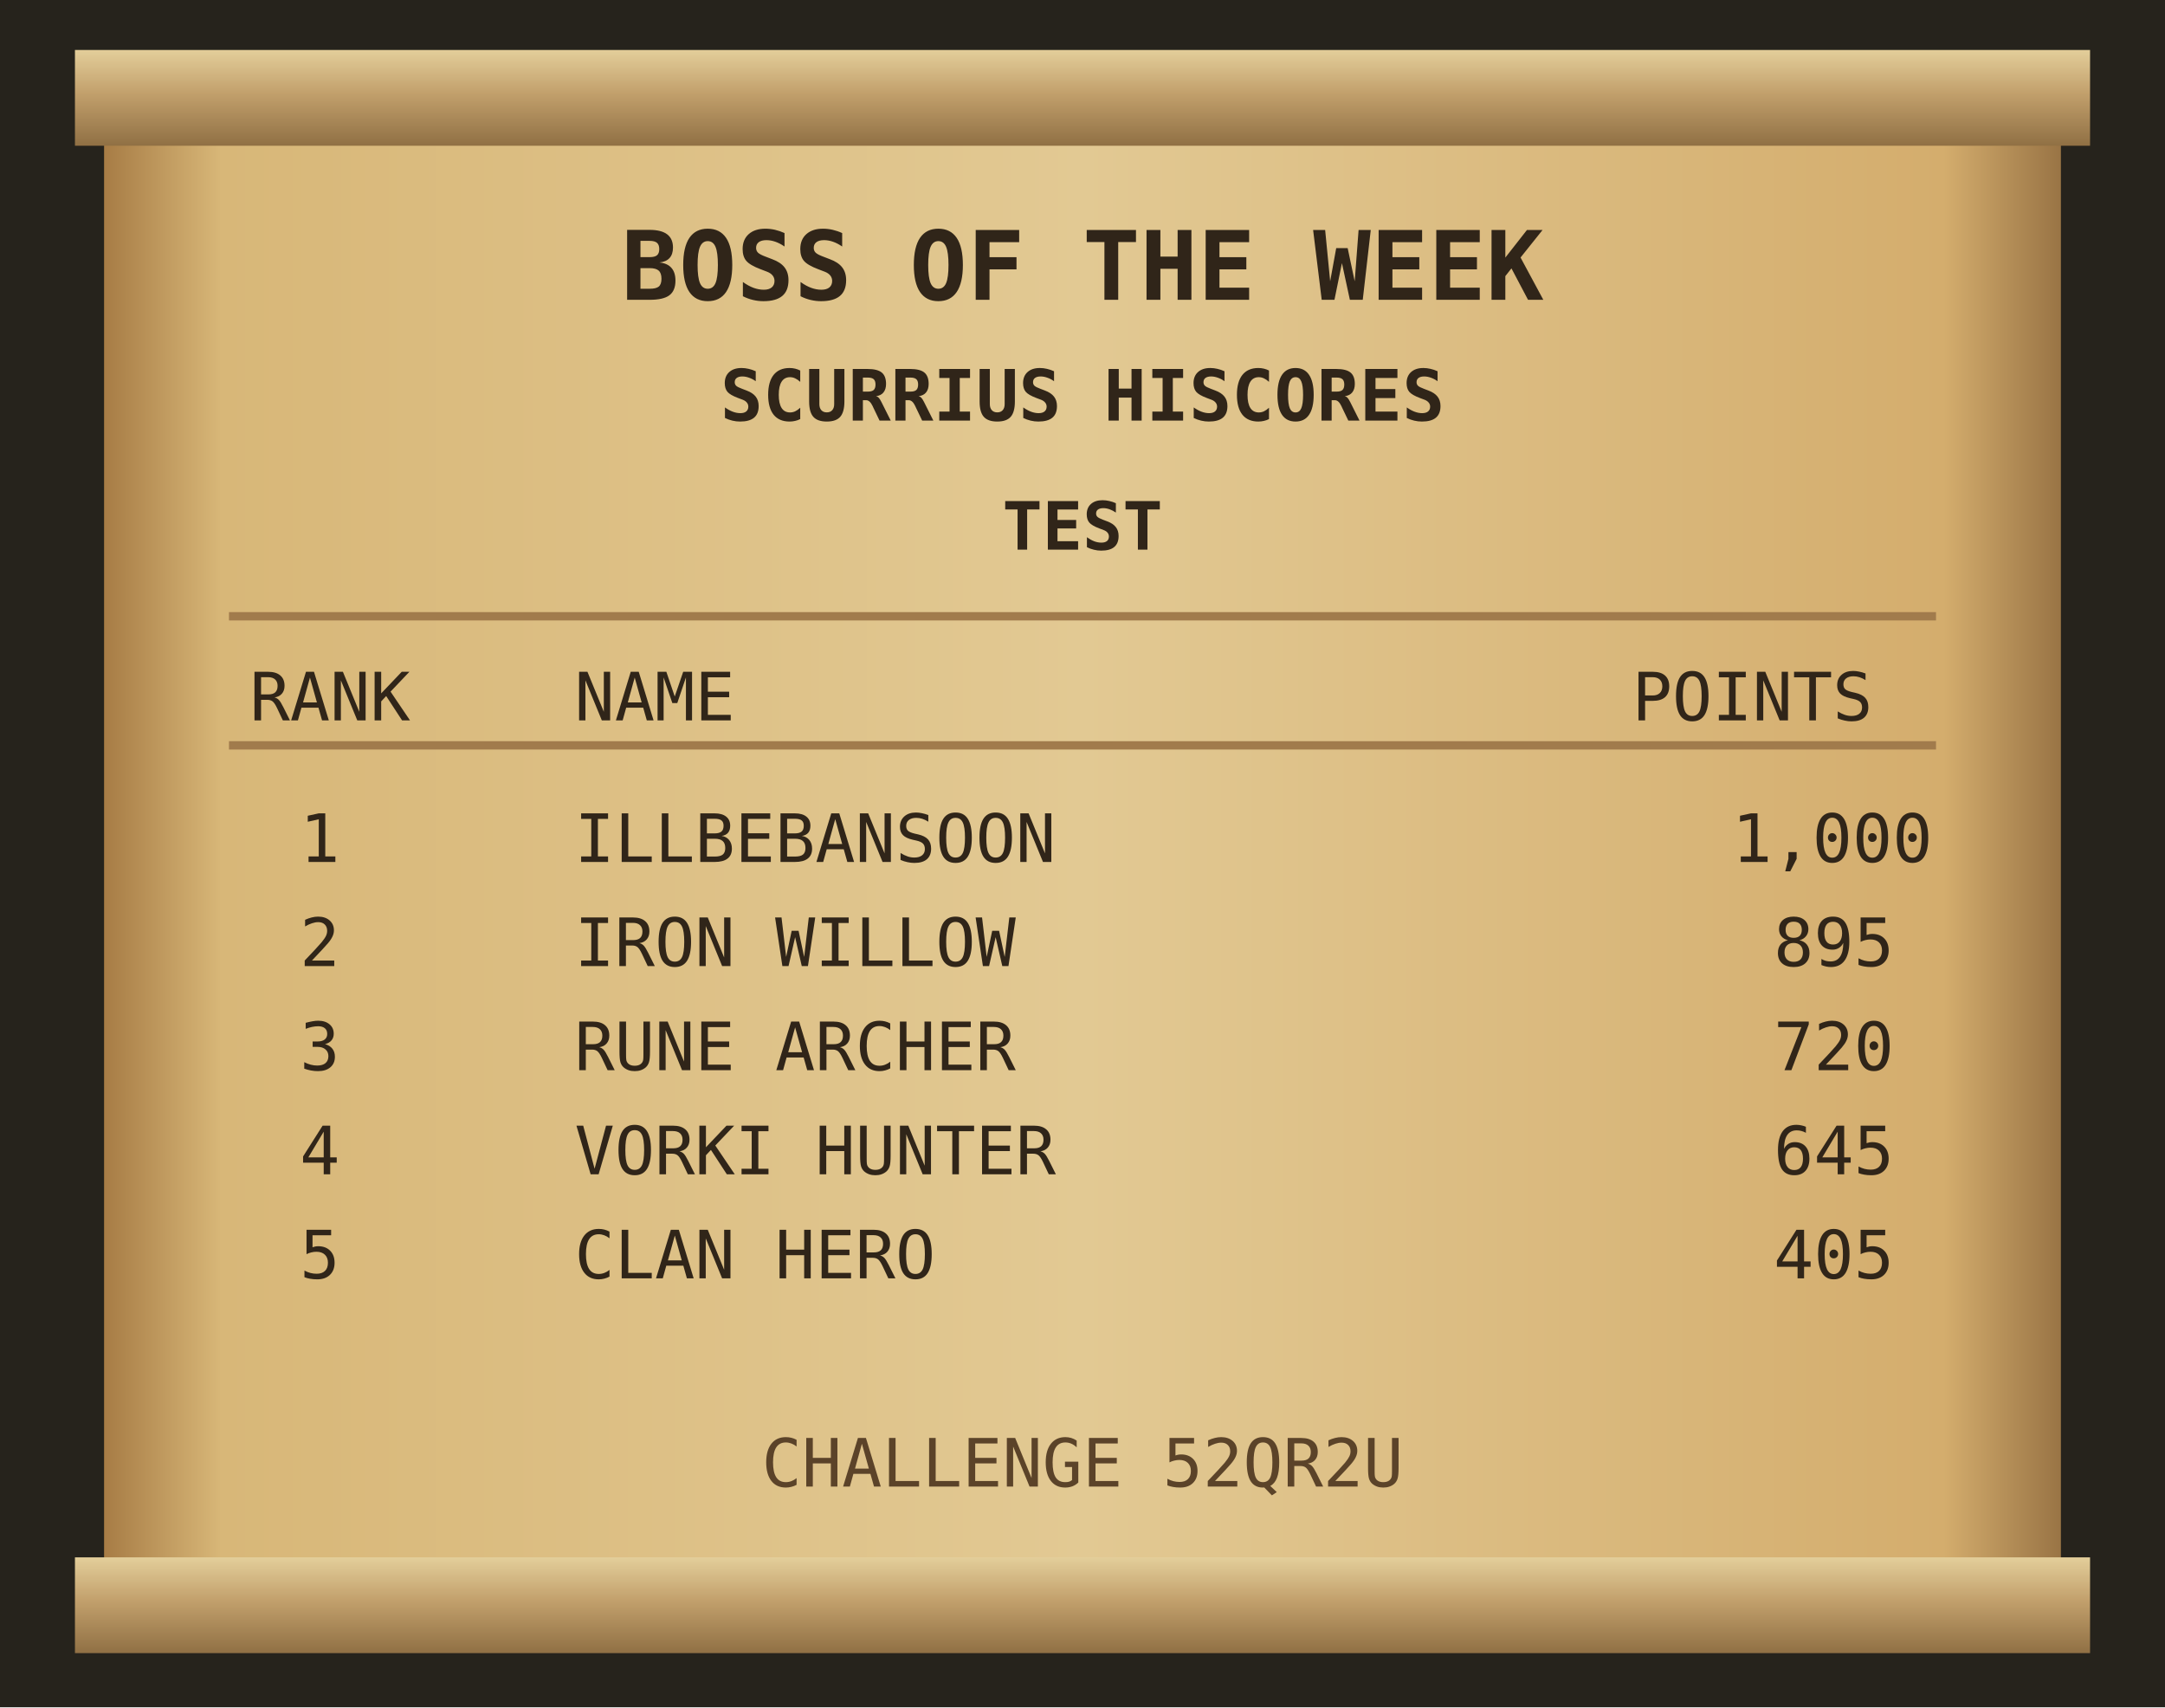
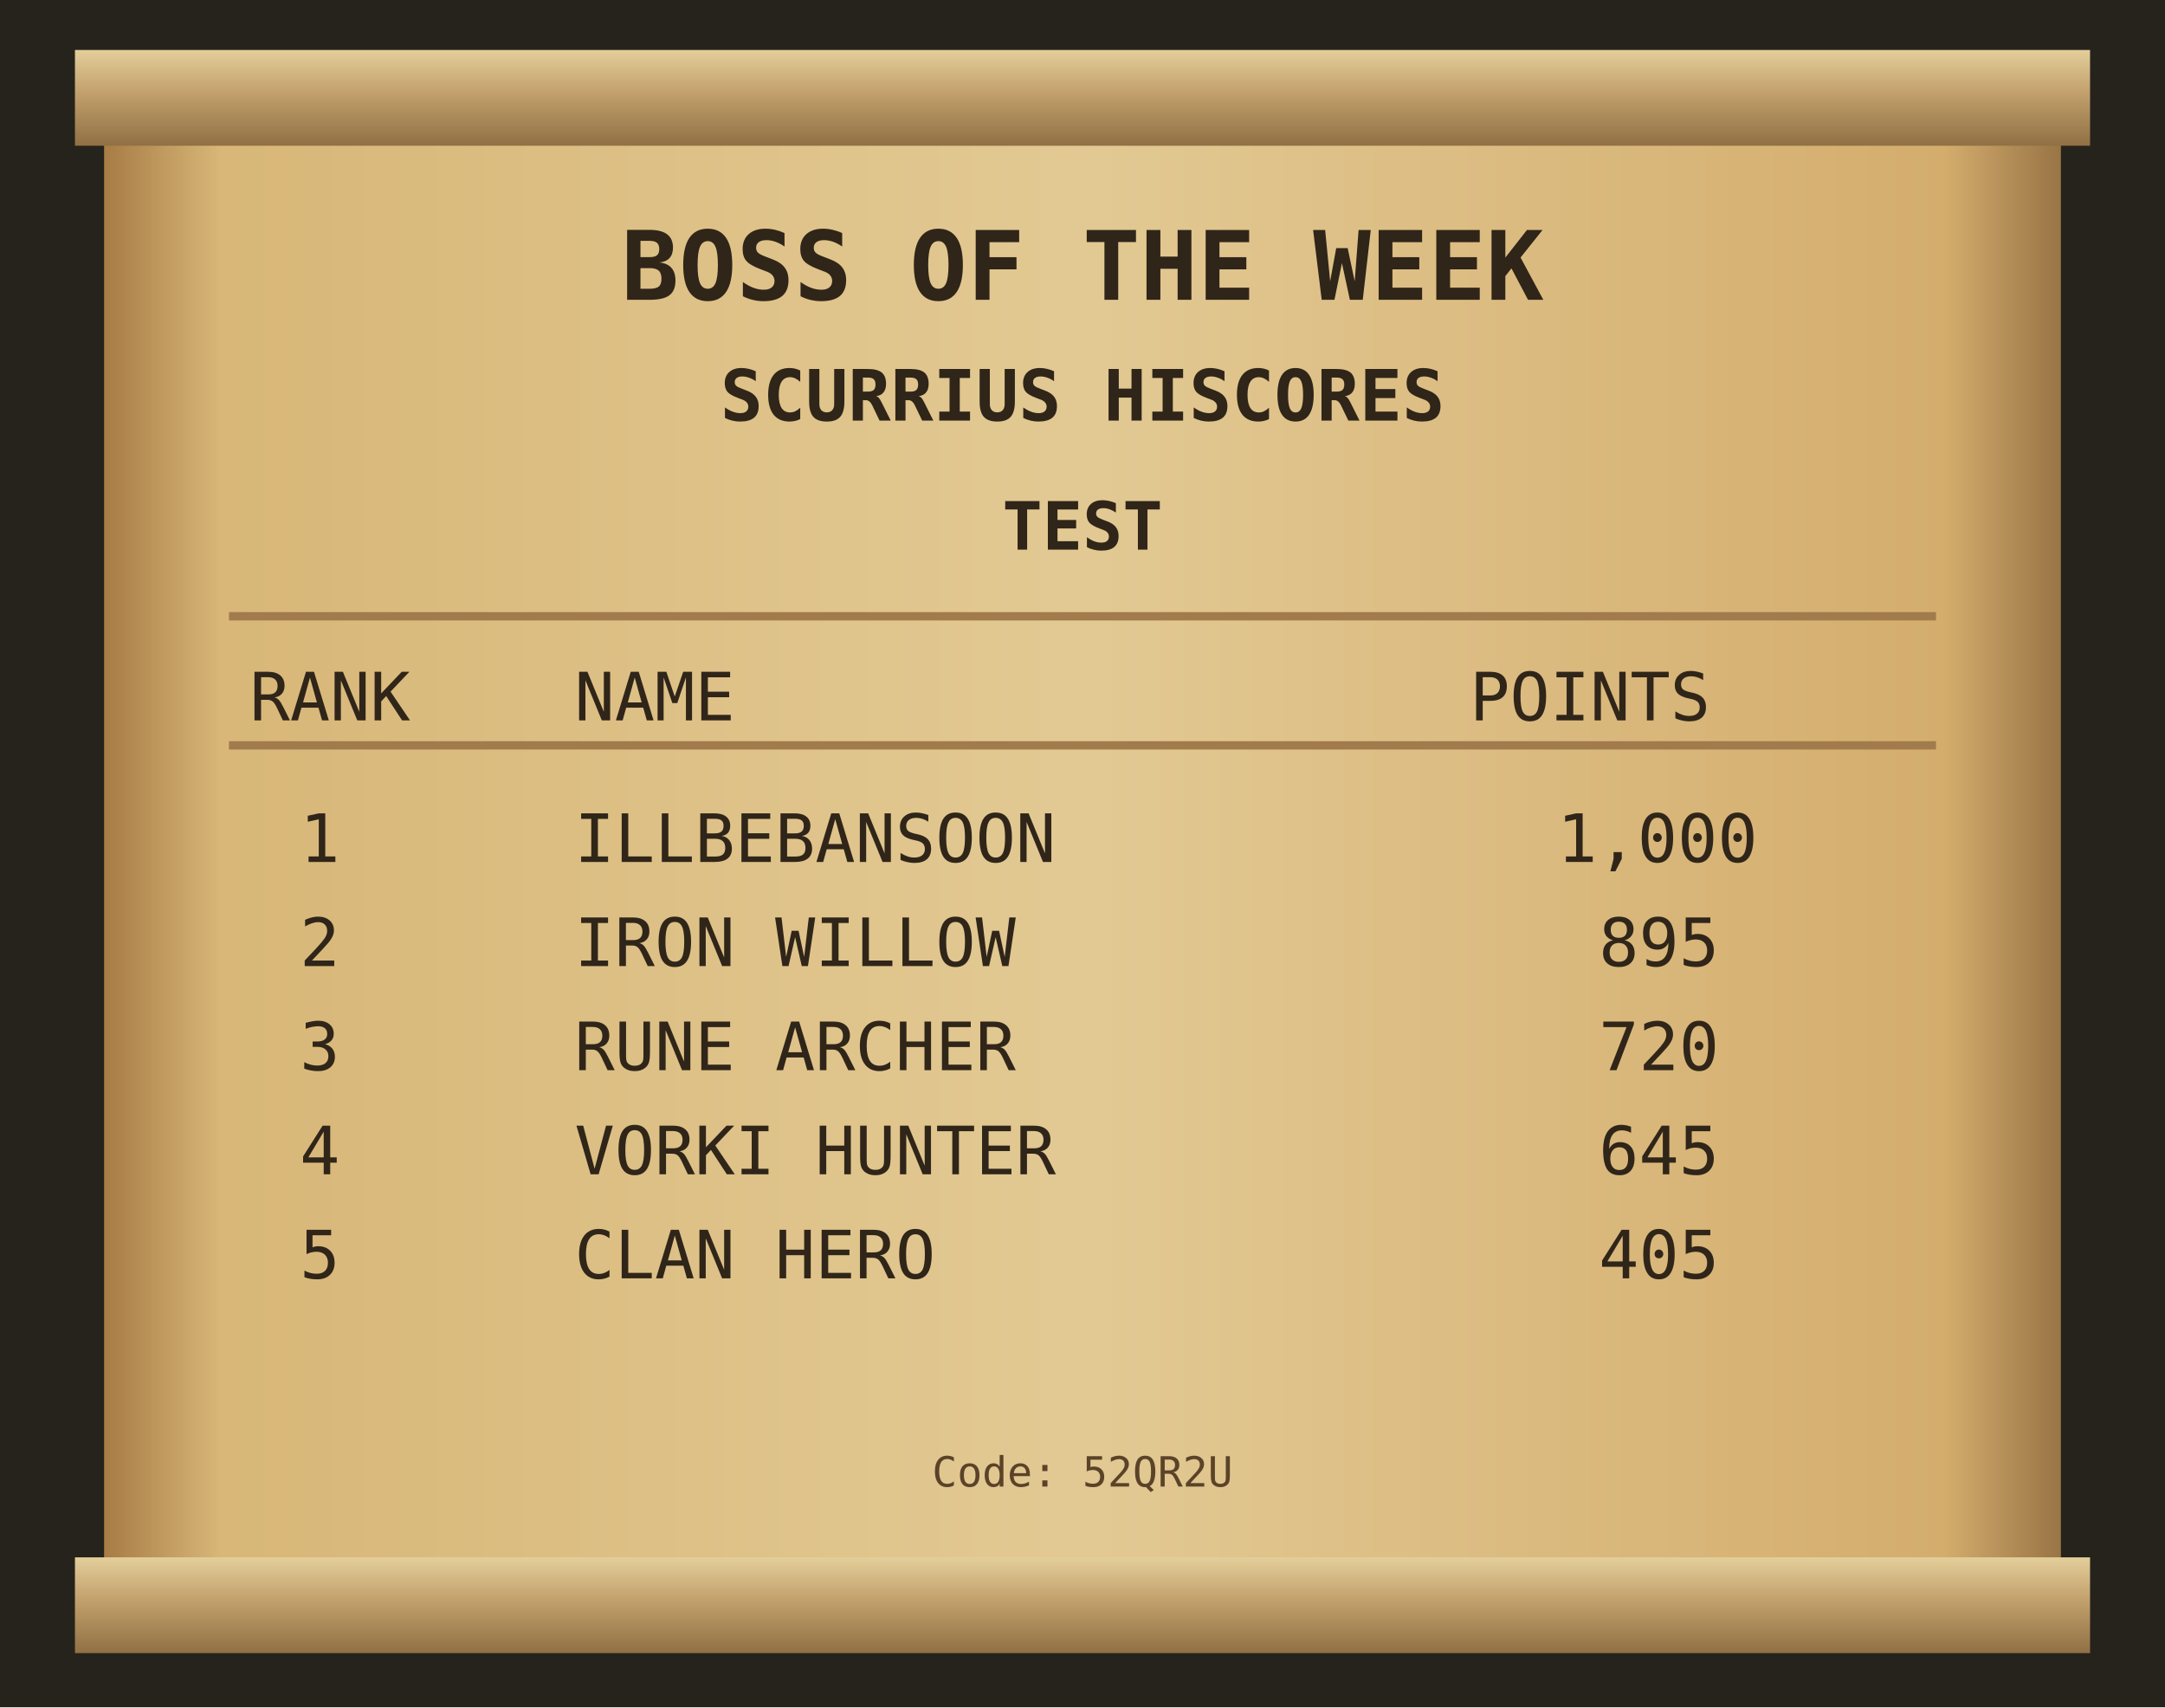
<svg xmlns="http://www.w3.org/2000/svg" width="520" height="410" viewBox="0 0 520 410">
  <defs>
    <linearGradient id="paper" x2="1" y2="0">
      <stop stop-color="#a77c45" />
      <stop offset=".06" stop-color="#d8b778" />
      <stop offset=".5" stop-color="#e2c993" />
      <stop offset=".94" stop-color="#d4ad6d" />
      <stop offset="1" stop-color="#997445" />
    </linearGradient>
    <linearGradient id="roll" x2="0" y2="1">
      <stop stop-color="#e3ce9a" />
      <stop offset=".45" stop-color="#c2a06c" />
      <stop offset="1" stop-color="#907044" />
    </linearGradient>
  </defs>
  <rect width="520" height="410" fill="#26231c" />
  <rect x="25" y="22" width="470" height="363" fill="url(#paper)" />
  <rect x="18" y="12" width="484" height="23" fill="url(#roll)" />
  <rect x="18" y="374" width="484" height="23" fill="url(#roll)" />
  <g font-family="monospace" fill="#302519" font-weight="bold">
    <text x="260" y="72" text-anchor="middle" font-size="23">BOSS OF THE WEEK</text>
    <text x="260" y="101" text-anchor="middle" font-size="17">SCURRIUS HISCORES</text>
    <text x="260" y="132" text-anchor="middle" font-size="16">TEST</text>
  </g>
  <path d="M55 148H465M55 179H465" stroke="#a17b4c" stroke-width="2" />
  <g font-family="monospace" font-size="16" fill="#302519">
    <text x="60" y="173">RANK</text>
    <text x="138" y="173">NAME</text>
-     <text x="392" y="173">POINTS</text>
+     <text x="353" y="173">POINTS</text>
    <text x="72" y="207">1</text>
    <text x="138" y="207">ILLBEBANSOON</text>
-     <text x="416" y="207">1,000</text>
+     <text x="374" y="207">1,000</text>
    <text x="72" y="232">2</text>
    <text x="138" y="232">IRON WILLOW</text>
-     <text x="426" y="232">895</text>
+     <text x="384" y="232">895</text>
    <text x="72" y="257">3</text>
    <text x="138" y="257">RUNE ARCHER</text>
-     <text x="426" y="257">720</text>
+     <text x="384" y="257">720</text>
    <text x="72" y="282">4</text>
    <text x="138" y="282">VORKI HUNTER</text>
-     <text x="426" y="282">645</text>
+     <text x="384" y="282">645</text>
    <text x="72" y="307">5</text>
    <text x="138" y="307">CLAN HERO</text>
-     <text x="426" y="307">405</text>
-     <text x="260" y="357" text-anchor="middle" fill="#5b4329">CHALLENGE 52QR2U</text>
+     <text x="384" y="307">405</text>
+     <text x="260" y="357" text-anchor="middle" fill="#5b4329" font-size="10">Code: 52QR2U</text>
  </g>
</svg>
